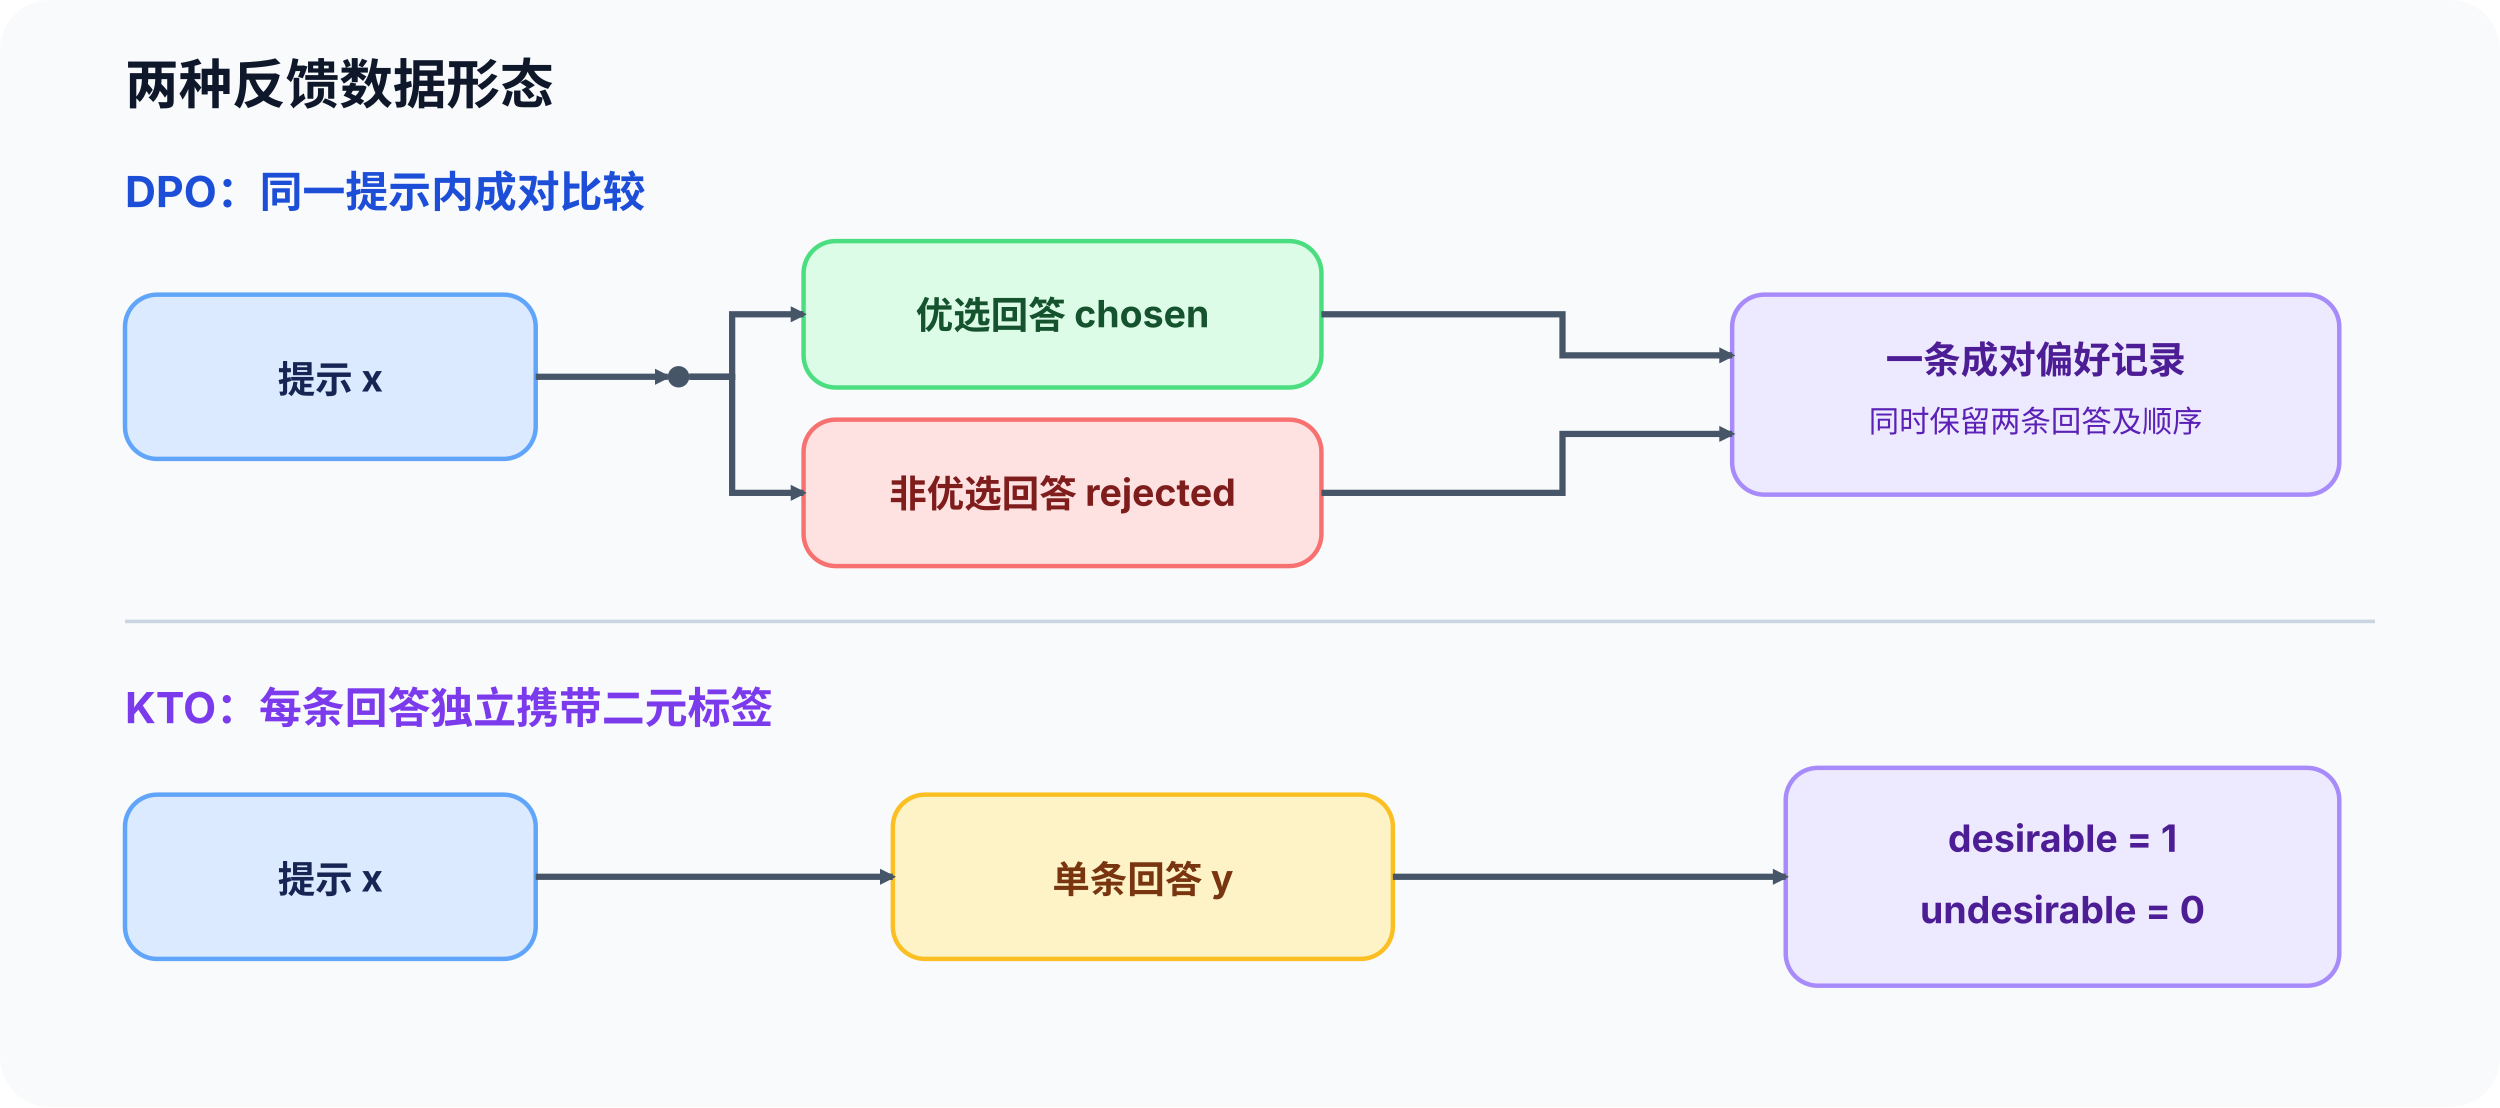
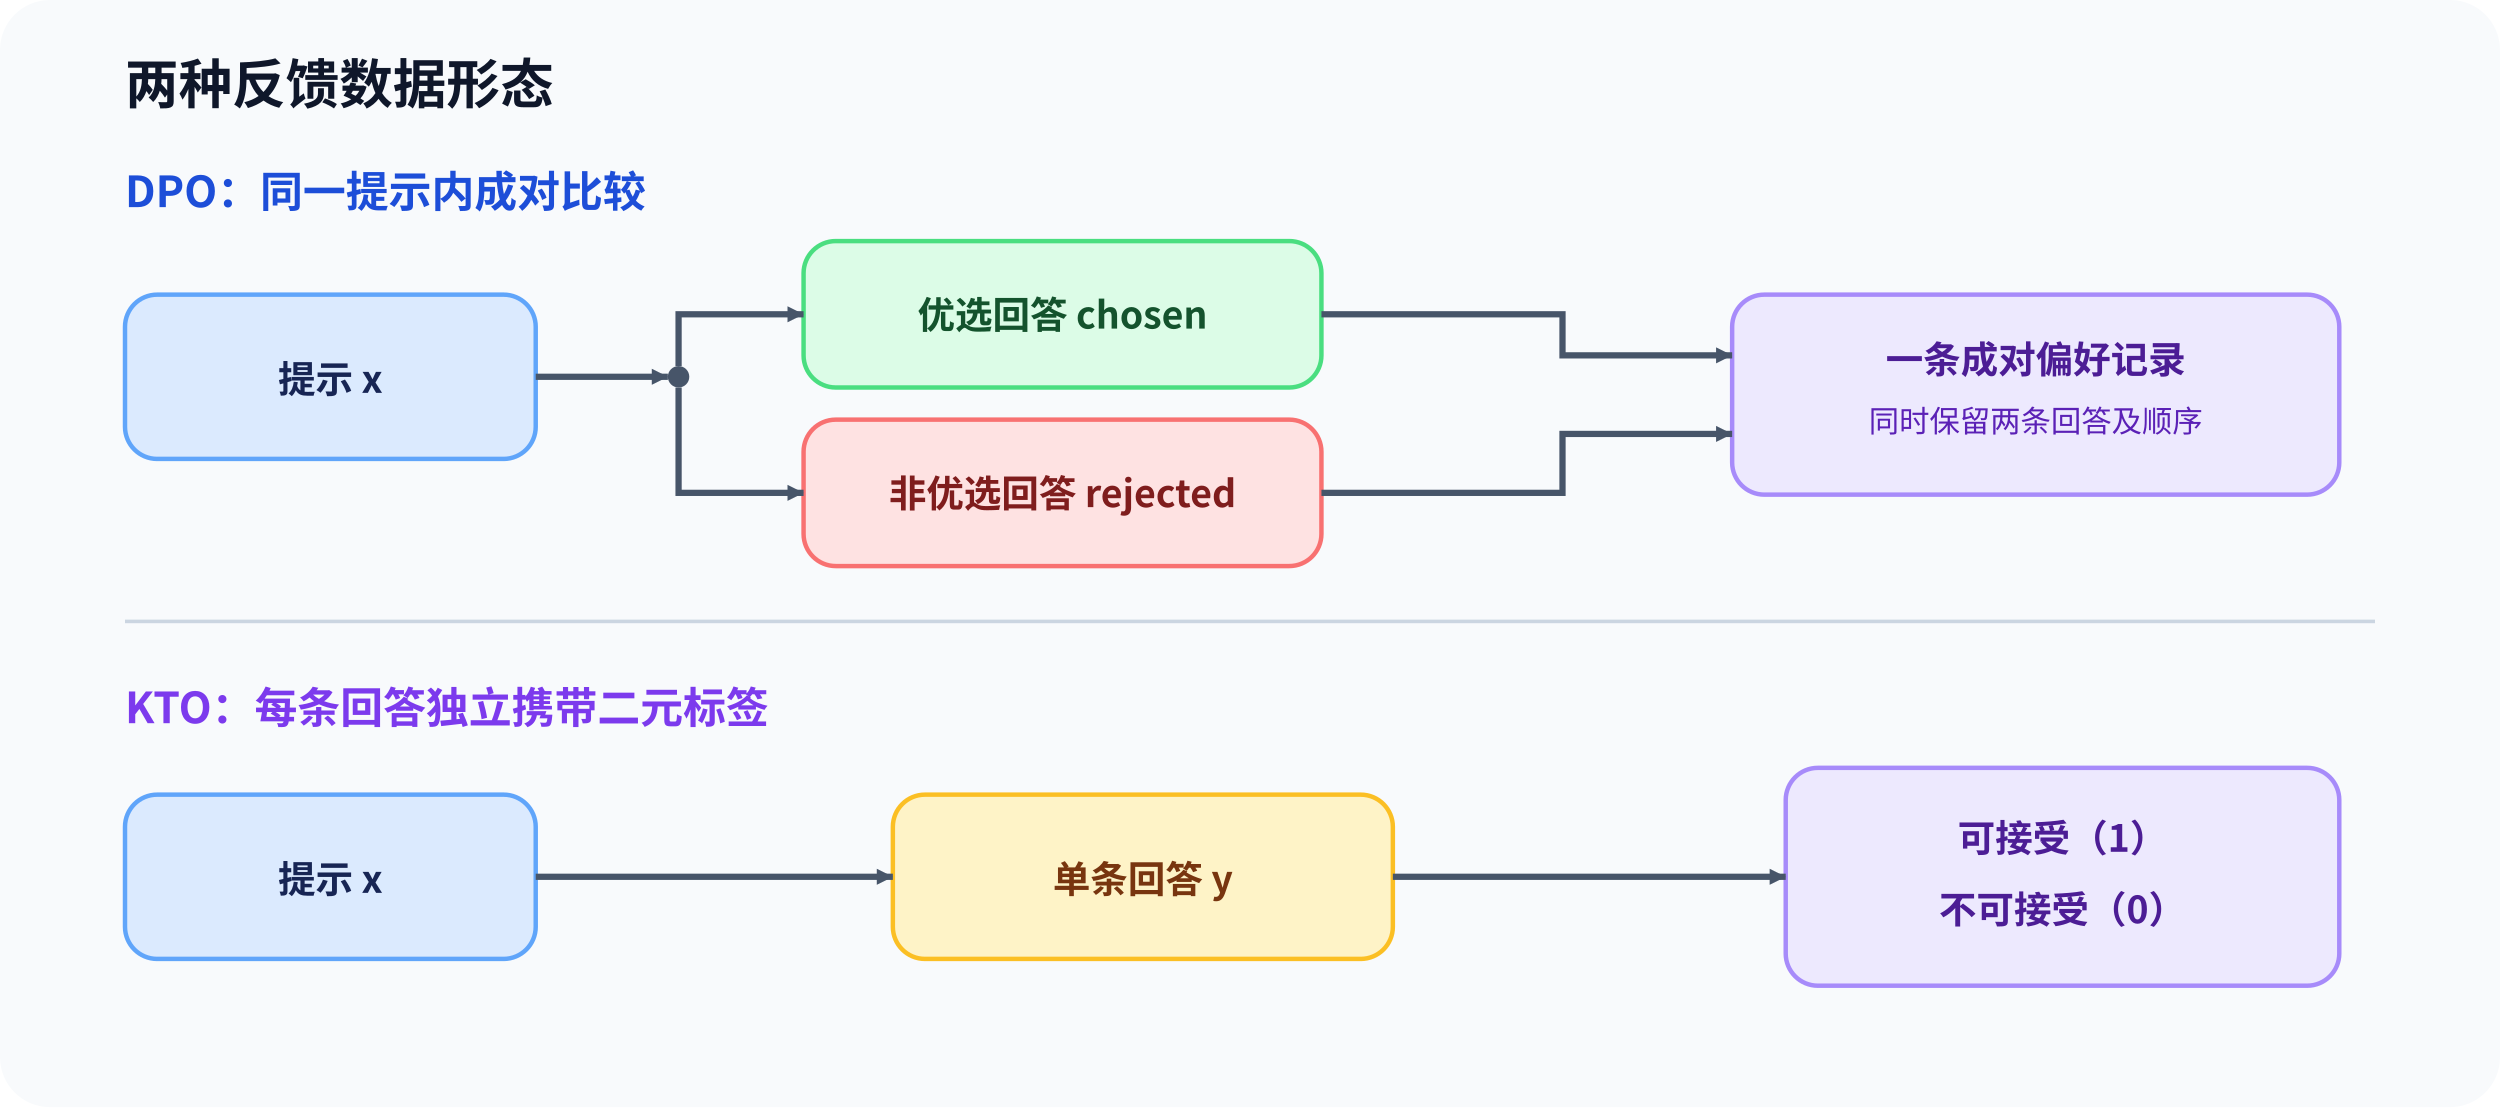
<svg xmlns="http://www.w3.org/2000/svg" width="1400" height="620" viewBox="0 0 1400 620" role="img" aria-labelledby="title desc">
  <defs>
-     <marker id="arrow" viewBox="0 0 10 10" refX="8" refY="5" markerWidth="9" markerHeight="9" orient="auto" markerUnits="userSpaceOnUse">
+     <marker id="arrow" viewBox="0 0 10 10" refX="10" refY="5" markerWidth="9" markerHeight="9" orient="auto" markerUnits="userSpaceOnUse">
      <path d="M0 0 L10 5 L0 10 Z" fill="#475569" />
    </marker>
    <style>
-       .title{font-family:"Inter","Noto Sans CJK SC",sans-serif;font-size:30px;font-weight:700;fill:#0f172a}.lane{font-family:"Inter","Noto Sans CJK SC",sans-serif;font-size:24px;font-weight:700}.label{font-family:"Inter","Noto Sans CJK SC",sans-serif;font-size:21px;font-weight:700}.body{font-family:"Inter","Noto Sans CJK SC",sans-serif;font-size:17px;font-weight:500}.node{stroke-width:2.5;rx:18;ry:18}.edge{stroke:#475569;stroke-width:3.5;fill:none;marker-end:url(#arrow)}
+       .title{font-family:"Noto Sans CJK SC","Microsoft YaHei",sans-serif;font-size:30px;font-weight:700;fill:#0f172a}.lane{font-family:"Noto Sans CJK SC","Microsoft YaHei",sans-serif;font-size:24px;font-weight:700}.label{font-family:"Noto Sans CJK SC","Microsoft YaHei",sans-serif;font-size:21px;font-weight:700}.body{font-family:"Noto Sans CJK SC","Microsoft YaHei",sans-serif;font-size:17px;font-weight:500}.node{stroke-width:2.5;rx:18;ry:18}.edge{stroke:#475569;stroke-width:3.5;fill:none;marker-end:url(#arrow)}
    </style>
  </defs>
  <rect width="1400" height="620" rx="28" fill="#f8fafc" />
  <text x="70" y="58" class="title">两种反馈数据形态</text>
  <text x="70" y="116" class="lane" fill="#1d4ed8">DPO：同一提示内成对比较</text>
  <rect id="dpo-prompt" x="70" y="165" width="230" height="92" class="node" fill="#dbeafe" stroke="#60a5fa" />
  <text x="185" y="220" text-anchor="middle" class="label" fill="#172554">提示 x</text>
  <circle id="dpo-branch" cx="380" cy="211" r="6" fill="#475569" />
  <rect id="chosen" x="450" y="135" width="290" height="82" class="node" fill="#dcfce7" stroke="#4ade80" />
  <text x="595" y="184" text-anchor="middle" class="label" fill="#14532d">优选回答 chosen</text>
  <rect id="rejected" x="450" y="235" width="290" height="82" class="node" fill="#fee2e2" stroke="#f87171" />
  <text x="595" y="284" text-anchor="middle" class="label" fill="#7f1d1d">非优选回答 rejected</text>
  <rect id="preference-pair" x="970" y="165" width="340" height="112" class="node" fill="#ede9fe" stroke="#a78bfa" />
  <text x="1140" y="209" text-anchor="middle" class="label" fill="#4c1d95">一条成对偏好记录</text>
  <text x="1140" y="242" text-anchor="middle" class="body" fill="#5b21b6">同时保留两条回答及顺序</text>
  <path d="M300 211 H374" class="edge" data-source="dpo-prompt" data-target="dpo-branch" />
-   <path d="M386 211 H410 V176 H450" class="edge" data-source="dpo-branch" data-target="chosen" />
-   <path d="M386 211 H410 V276 H450" class="edge" data-source="dpo-branch" data-target="rejected" />
+   <path d="M380 205 V176 H450" class="edge" data-source="dpo-branch" data-target="chosen" />
+   <path d="M380 217 V276 H450" class="edge" data-source="dpo-branch" data-target="rejected" />
  <path d="M740 176 H875 V199 H970" class="edge" data-source="chosen" data-target="preference-pair" />
  <path d="M740 276 H875 V243 H970" class="edge" data-source="rejected" data-target="preference-pair" />
  <line x1="70" y1="348" x2="1330" y2="348" stroke="#cbd5e1" stroke-width="2" />
  <text x="70" y="405" class="lane" fill="#7c3aed">KTO：每条回答独立携带二元标签</text>
  <rect id="kto-prompt" x="70" y="445" width="230" height="92" class="node" fill="#dbeafe" stroke="#60a5fa" />
  <text x="185" y="500" text-anchor="middle" class="label" fill="#172554">提示 x</text>
  <rect id="kto-answer" x="500" y="445" width="280" height="92" class="node" fill="#fef3c7" stroke="#fbbf24" />
  <text x="640" y="500" text-anchor="middle" class="label" fill="#78350f">单条回答 y</text>
  <rect id="binary-label" x="1000" y="430" width="310" height="122" class="node" fill="#ede9fe" stroke="#a78bfa" />
-   <text x="1155" y="477" text-anchor="middle" class="label" fill="#4c1d95">desirable = 1</text>
-   <text x="1155" y="517" text-anchor="middle" class="label" fill="#4c1d95">undesirable = 0</text>
+   <text x="1155" y="477" text-anchor="middle" class="label" fill="#4c1d95">可接受（1）</text>
+   <text x="1155" y="517" text-anchor="middle" class="label" fill="#4c1d95">不可接受（0）</text>
  <path d="M300 491 H500" class="edge" data-source="kto-prompt" data-target="kto-answer" />
  <path d="M780 491 H1000" class="edge" data-source="kto-answer" data-target="binary-label" />
</svg>
